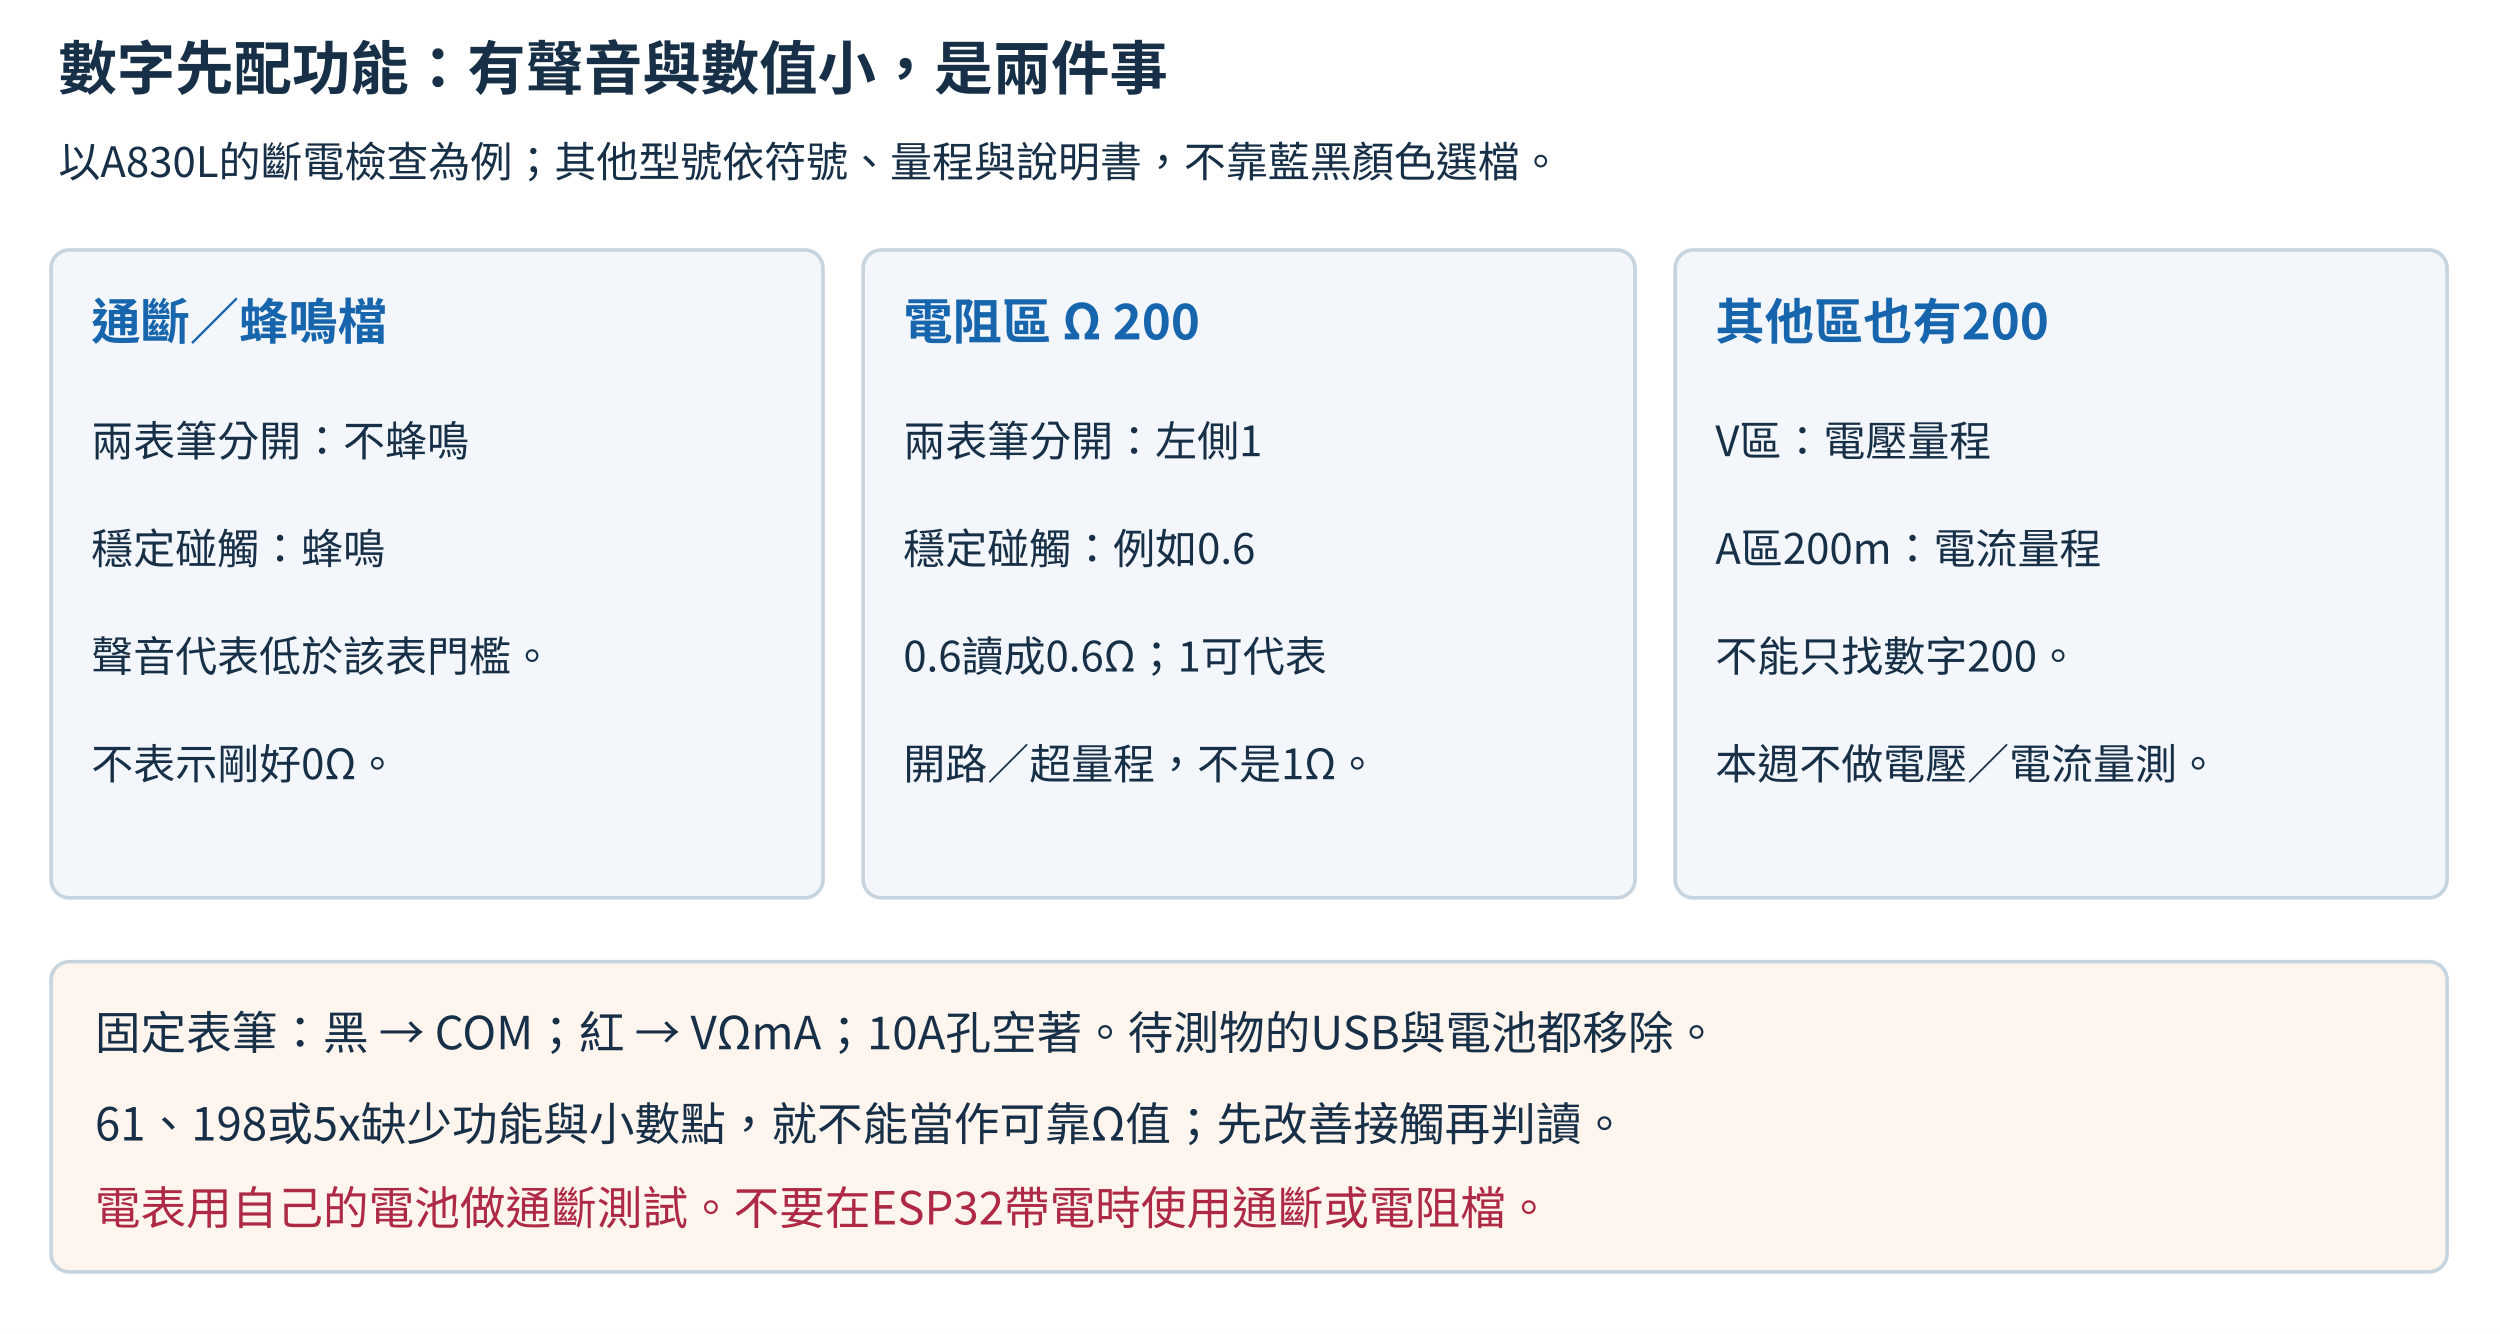
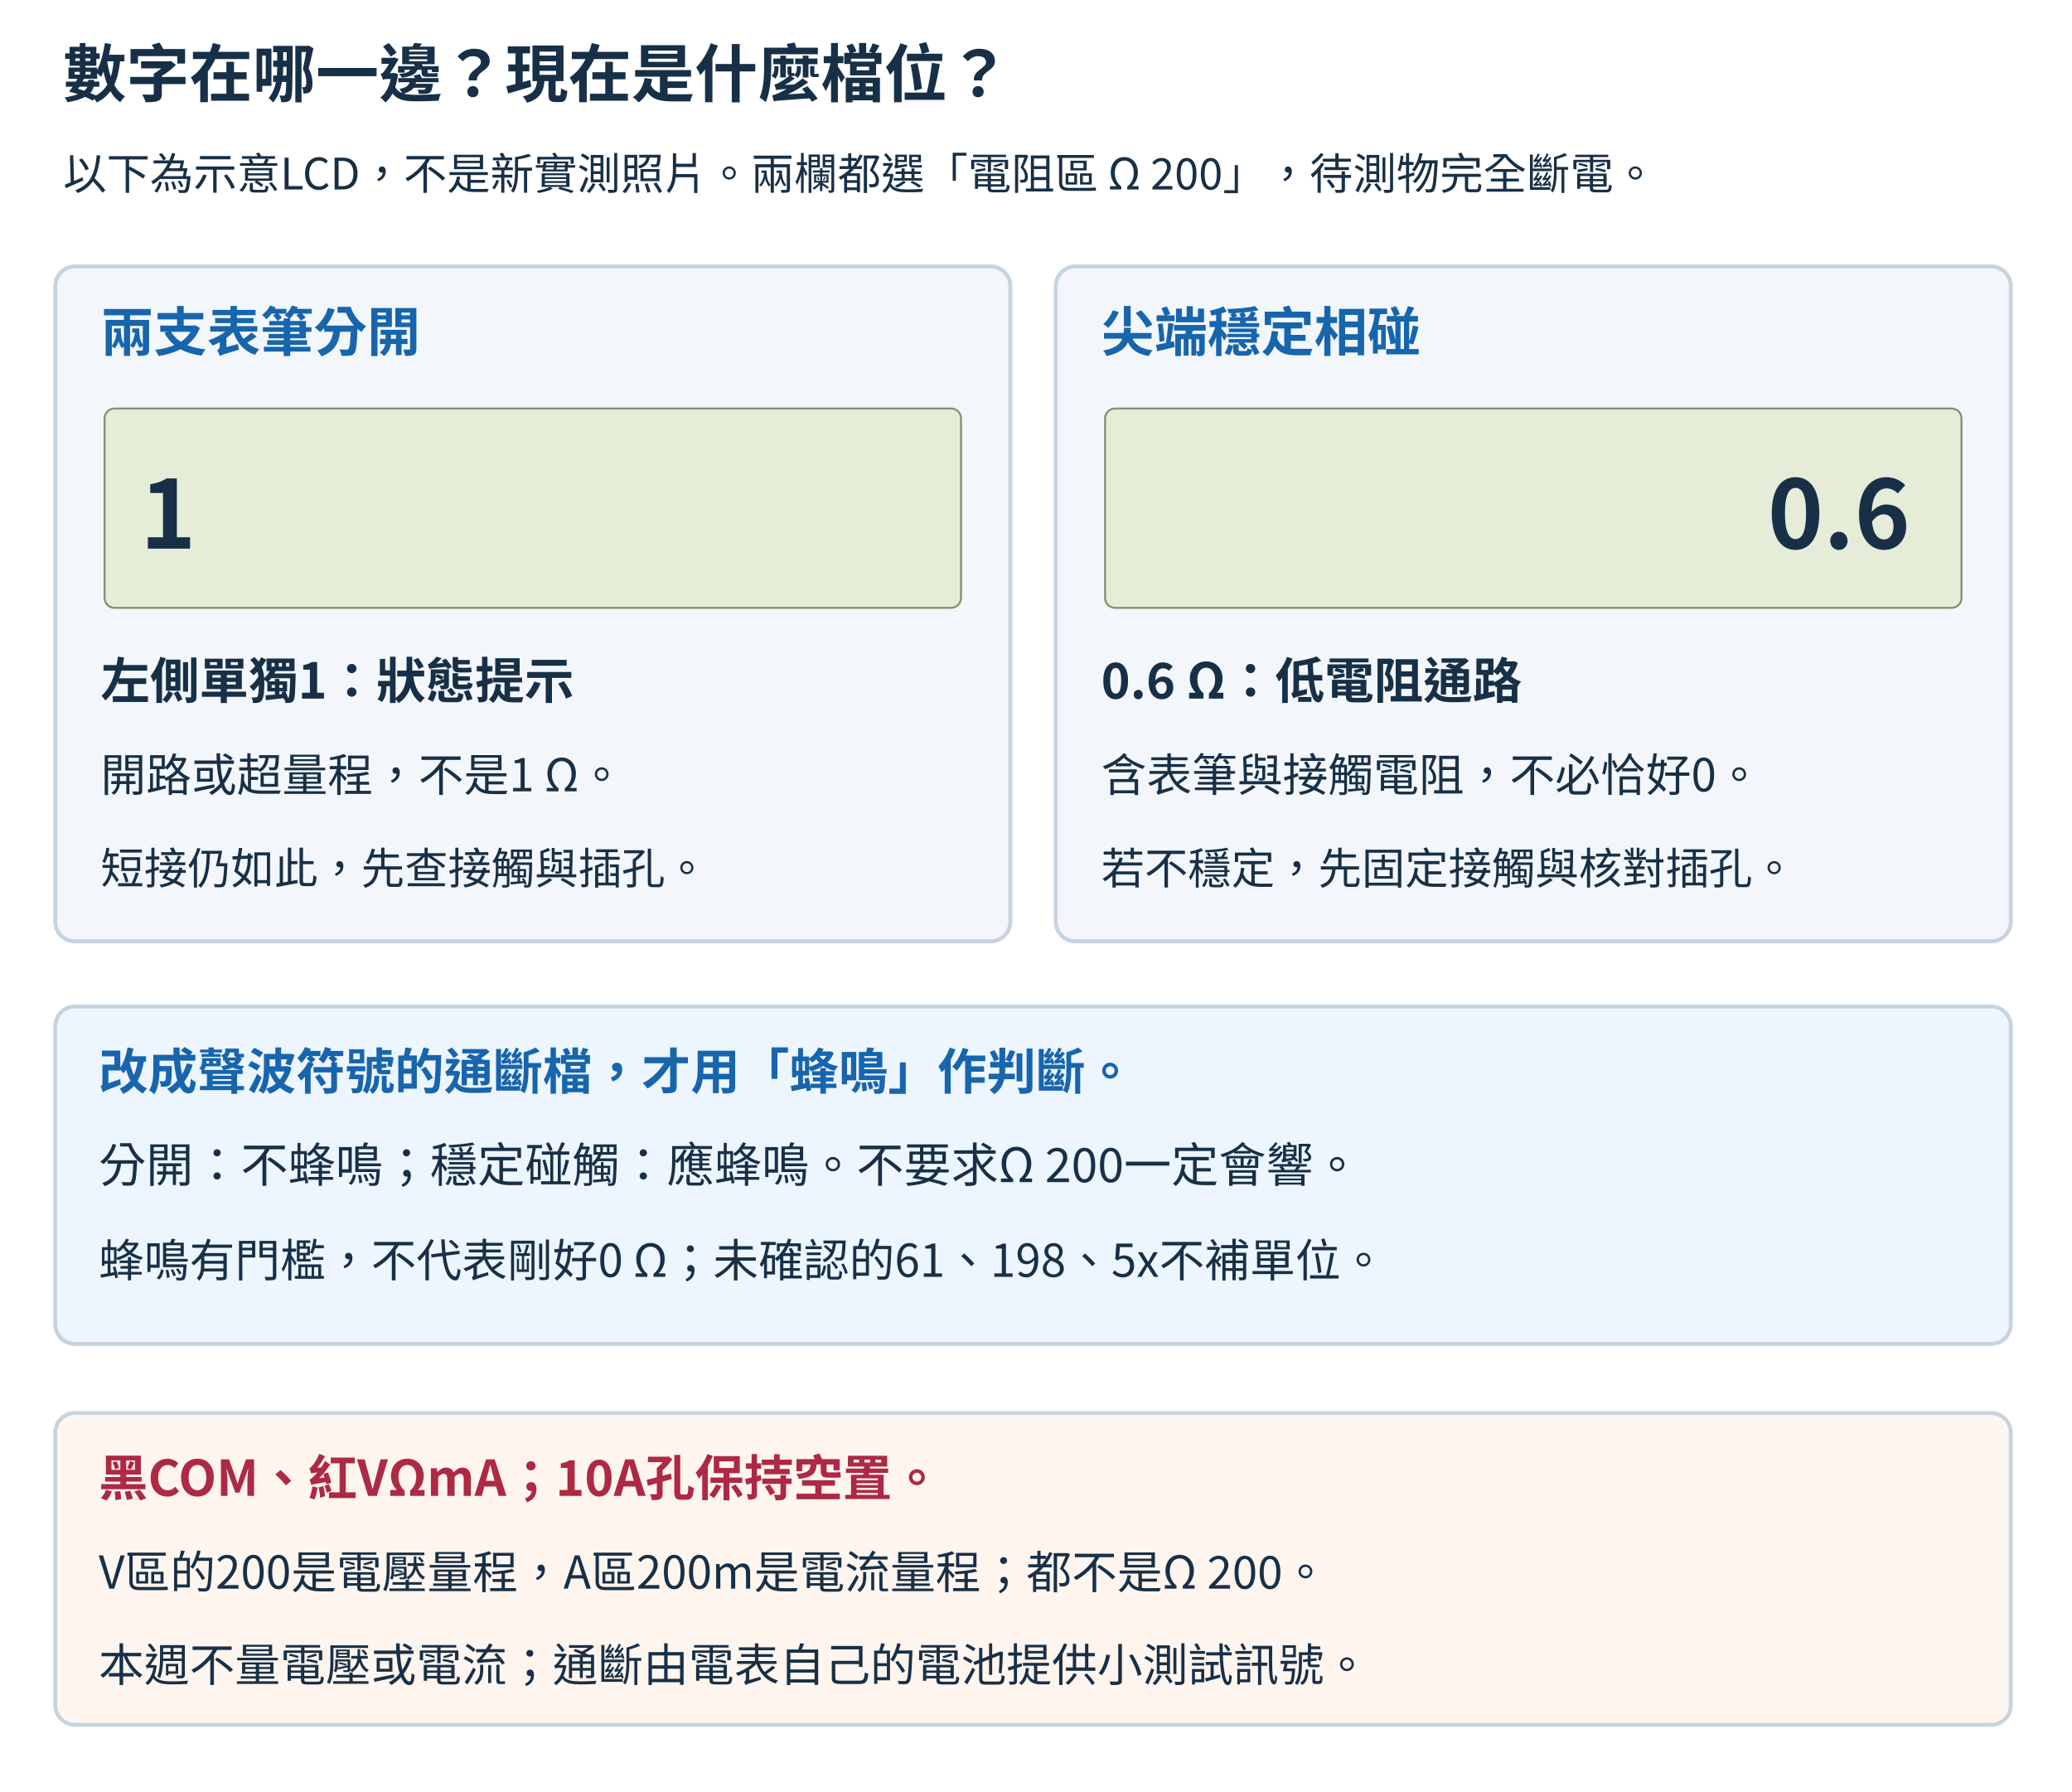
- <svg xmlns="http://www.w3.org/2000/svg" width="1370" height="731" viewBox="0 0 1370 731" role="img" aria-labelledby="title desc">
+ <svg xmlns="http://www.w3.org/2000/svg" width="1050" height="908" viewBox="0 0 1050 908" role="img" aria-labelledby="title desc">
  <style>text{font-family:'Microsoft JhengHei','Noto Sans CJK TC',sans-serif}</style>
-   <rect width="1370" height="731" fill="white" />
-   <text x="32" y="49" font-size="32" fill="#183047" text-anchor="start" font-weight="700">數字先配功能：有聲音與數值小，是兩件事</text>
-   <text x="32" y="97" font-size="23" fill="#183047" text-anchor="start" font-weight="400">以A830L的斷電檢查為例；其他型號依符號、量程與說明書，不靠藍黑顏色選檔。</text>
-   <rect x="28" y="137" width="423" height="355" rx="10" fill="#f3f7fb" stroke="#c6d4e0" stroke-width="2" />
-   <text x="50" y="186" font-size="27" fill="#1765ad" text-anchor="start" font-weight="700">通斷／蜂鳴檔</text>
-   <text x="50" y="250" font-size="23" fill="#183047" text-anchor="start" font-weight="400">兩表筆分開：不蜂鳴</text>
-   <text x="50" y="309" font-size="23" fill="#183047" text-anchor="start" font-weight="400">穩定碰觸：蜂鳴</text>
-   <text x="50" y="368" font-size="23" fill="#183047" text-anchor="start" font-weight="400">聲音代表低於該表門檻。</text>
-   <text x="50" y="427" font-size="23" fill="#183047" text-anchor="start" font-weight="400">不表示剛好0Ω。</text>
-   <rect x="473" y="137" width="423" height="355" rx="10" fill="#f3f7fb" stroke="#c6d4e0" stroke-width="2" />
-   <text x="495" y="186" font-size="27" fill="#1765ad" text-anchor="start" font-weight="700">電阻區 Ω 200</text>
-   <text x="495" y="250" font-size="23" fill="#183047" text-anchor="start" font-weight="400">兩表筆分開：左側1</text>
-   <text x="495" y="309" font-size="23" fill="#183047" text-anchor="start" font-weight="400">穩定碰觸：例如0.6</text>
-   <text x="495" y="368" font-size="23" fill="#183047" text-anchor="start" font-weight="400">0.6讀成0.6Ω；1可代表</text>
-   <text x="495" y="427" font-size="23" fill="#183047" text-anchor="start" font-weight="400">開路／超量程，不是1Ω。</text>
-   <rect x="918" y="137" width="423" height="355" rx="10" fill="#f3f7fb" stroke="#c6d4e0" stroke-width="2" />
-   <text x="940" y="186" font-size="27" fill="#1765ad" text-anchor="start" font-weight="700">其他區也有200</text>
-   <text x="940" y="250" font-size="23" fill="#183047" text-anchor="start" font-weight="400">V區：電壓量程</text>
-   <text x="940" y="309" font-size="23" fill="#183047" text-anchor="start" font-weight="400">A區200m：電流量程</text>
-   <text x="940" y="368" font-size="23" fill="#183047" text-anchor="start" font-weight="400">不能只找數字200。</text>
-   <text x="940" y="427" font-size="23" fill="#183047" text-anchor="start" font-weight="400">本週不做電壓／電流量測。</text>
-   <rect x="28" y="527" width="1313" height="170" rx="10" fill="#fff5ef" stroke="#c6d4e0" stroke-width="2" />
-   <text x="52" y="575" font-size="25" fill="#183047" text-anchor="start" font-weight="400">固定表筆：黑 → COM；紅 → VΩmA；10A孔空著。待測物的USB與電池都移除。</text>
-   <text x="52" y="625" font-size="25" fill="#183047" text-anchor="start" font-weight="400">61、198或5x缺少功能與小數點，就不能當作可靠Ω值；先改善接觸再判讀。</text>
-   <text x="52" y="671" font-size="25" fill="#ad2944" text-anchor="start" font-weight="400">電表用自己的電池做通斷測試。不要在ESP32帶電時使用通斷或電阻檔。</text>
+   <rect width="1050" height="908" fill="white" />
+   <text x="32" y="49" font-size="32" fill="#183047" text-anchor="start" font-weight="700">數字在哪一邊？現在是什麼檔位？</text>
+   <text x="32" y="96" font-size="22" fill="#183047" text-anchor="start" font-weight="400">以下為示意LCD，不是新實測照片。兩欄都選「電阻區 Ω 200」，待測物完全斷電。</text>
+   <rect x="28" y="135" width="484" height="342" rx="10" fill="#f3f7fb" stroke="#c6d4e0" stroke-width="2" />
+   <text x="51" y="178" font-size="27" fill="#1765ad" text-anchor="start" font-weight="700">兩支表筆分開</text>
+   <rect x="53" y="207" width="434" height="101" rx="5" fill="#e5ecd8" stroke="#849271" />
+   <text x="71" y="278" font-size="48" fill="#183047" text-anchor="start" font-weight="700">1</text>
+   <text x="51" y="354" font-size="25" fill="#183047" text-anchor="start" font-weight="700">左側單獨1：狀態提示</text>
+   <text x="51" y="401" font-size="23" fill="#183047" text-anchor="start" font-weight="400">開路或超量程，不是1 Ω。</text>
+   <text x="51" y="448" font-size="22" fill="#183047" text-anchor="start" font-weight="400">短接仍如此，先查接觸與插孔。</text>
+   <rect x="535" y="135" width="484" height="342" rx="10" fill="#f3f7fb" stroke="#c6d4e0" stroke-width="2" />
+   <text x="558" y="178" font-size="27" fill="#1765ad" text-anchor="start" font-weight="700">尖端穩定相碰</text>
+   <rect x="560" y="207" width="434" height="101" rx="5" fill="#e5ecd8" stroke="#849271" />
+   <text x="968" y="278" font-size="48" fill="#183047" text-anchor="end" font-weight="700">0.6</text>
+   <text x="558" y="354" font-size="25" fill="#183047" text-anchor="start" font-weight="700">0.6 Ω：低電阻通路</text>
+   <text x="558" y="401" font-size="23" fill="#183047" text-anchor="start" font-weight="400">含表筆與接觸電阻，不必恰好0。</text>
+   <text x="558" y="448" font-size="22" fill="#183047" text-anchor="start" font-weight="400">若不穩定，先固定接觸與核對插孔。</text>
+   <rect x="28" y="510" width="991" height="171" rx="10" fill="#edf5ff" stroke="#c6d4e0" stroke-width="2" />
+   <text x="50" y="552" font-size="25" fill="#1765ad" text-anchor="start" font-weight="700">改成聲波符號的通斷檔，才用「蜂鳴」作判斷。</text>
+   <text x="50" y="599" font-size="24" fill="#183047" text-anchor="start" font-weight="400">分開：不蜂鳴；穩定碰觸：應蜂鳴。不要求Ω 200一定會響。</text>
+   <text x="50" y="647" font-size="23" fill="#183047" text-anchor="start" font-weight="400">蜂鳴有門檻，不代表剛好0 Ω；未確認的61、198、5x不補單位。</text>
+   <rect x="28" y="716" width="991" height="158" rx="10" fill="#fff5ef" stroke="#c6d4e0" stroke-width="2" />
+   <text x="50" y="758" font-size="25" fill="#ad2944" text-anchor="start" font-weight="700">黑COM、紅VΩmA；10A孔保持空置。</text>
+   <text x="50" y="805" font-size="23" fill="#183047" text-anchor="start" font-weight="400">V區的200是電壓量程，A區200m是電流量程；都不是Ω 200。</text>
+   <text x="50" y="852" font-size="23" fill="#183047" text-anchor="start" font-weight="400">本週不量電壓或電流；通斷由電表自己的電池提供小測試訊號。</text>
</svg>
